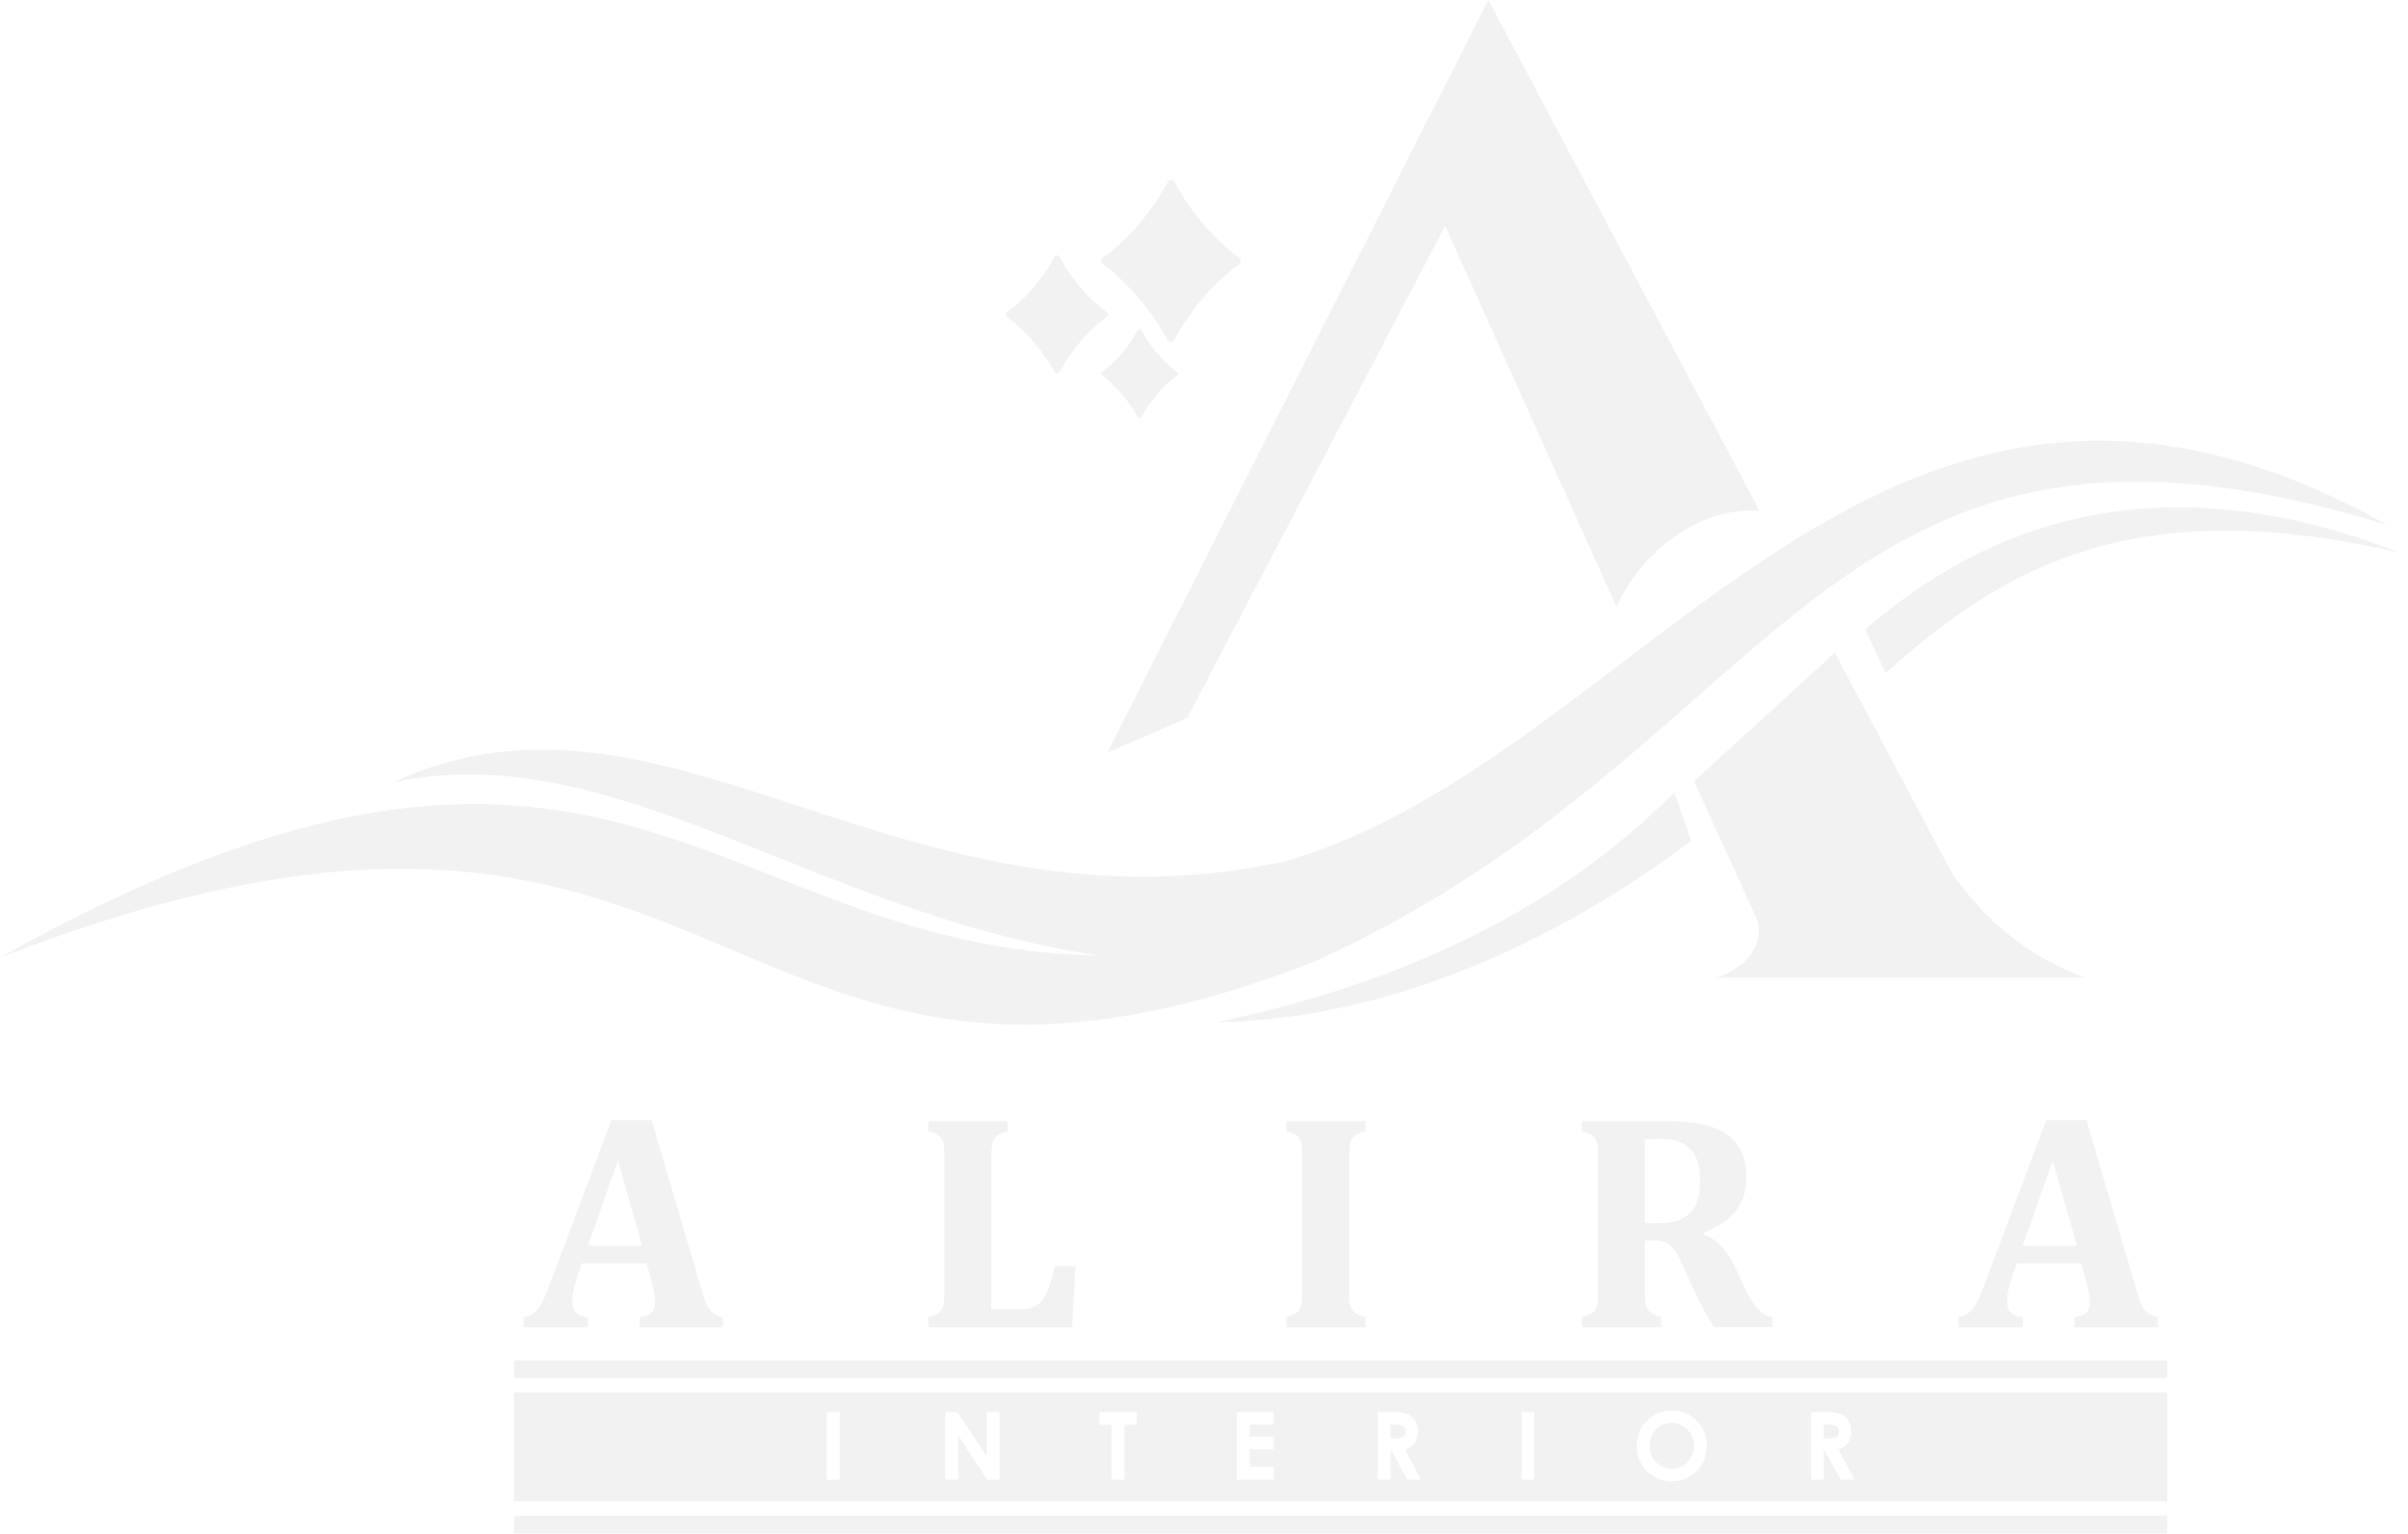
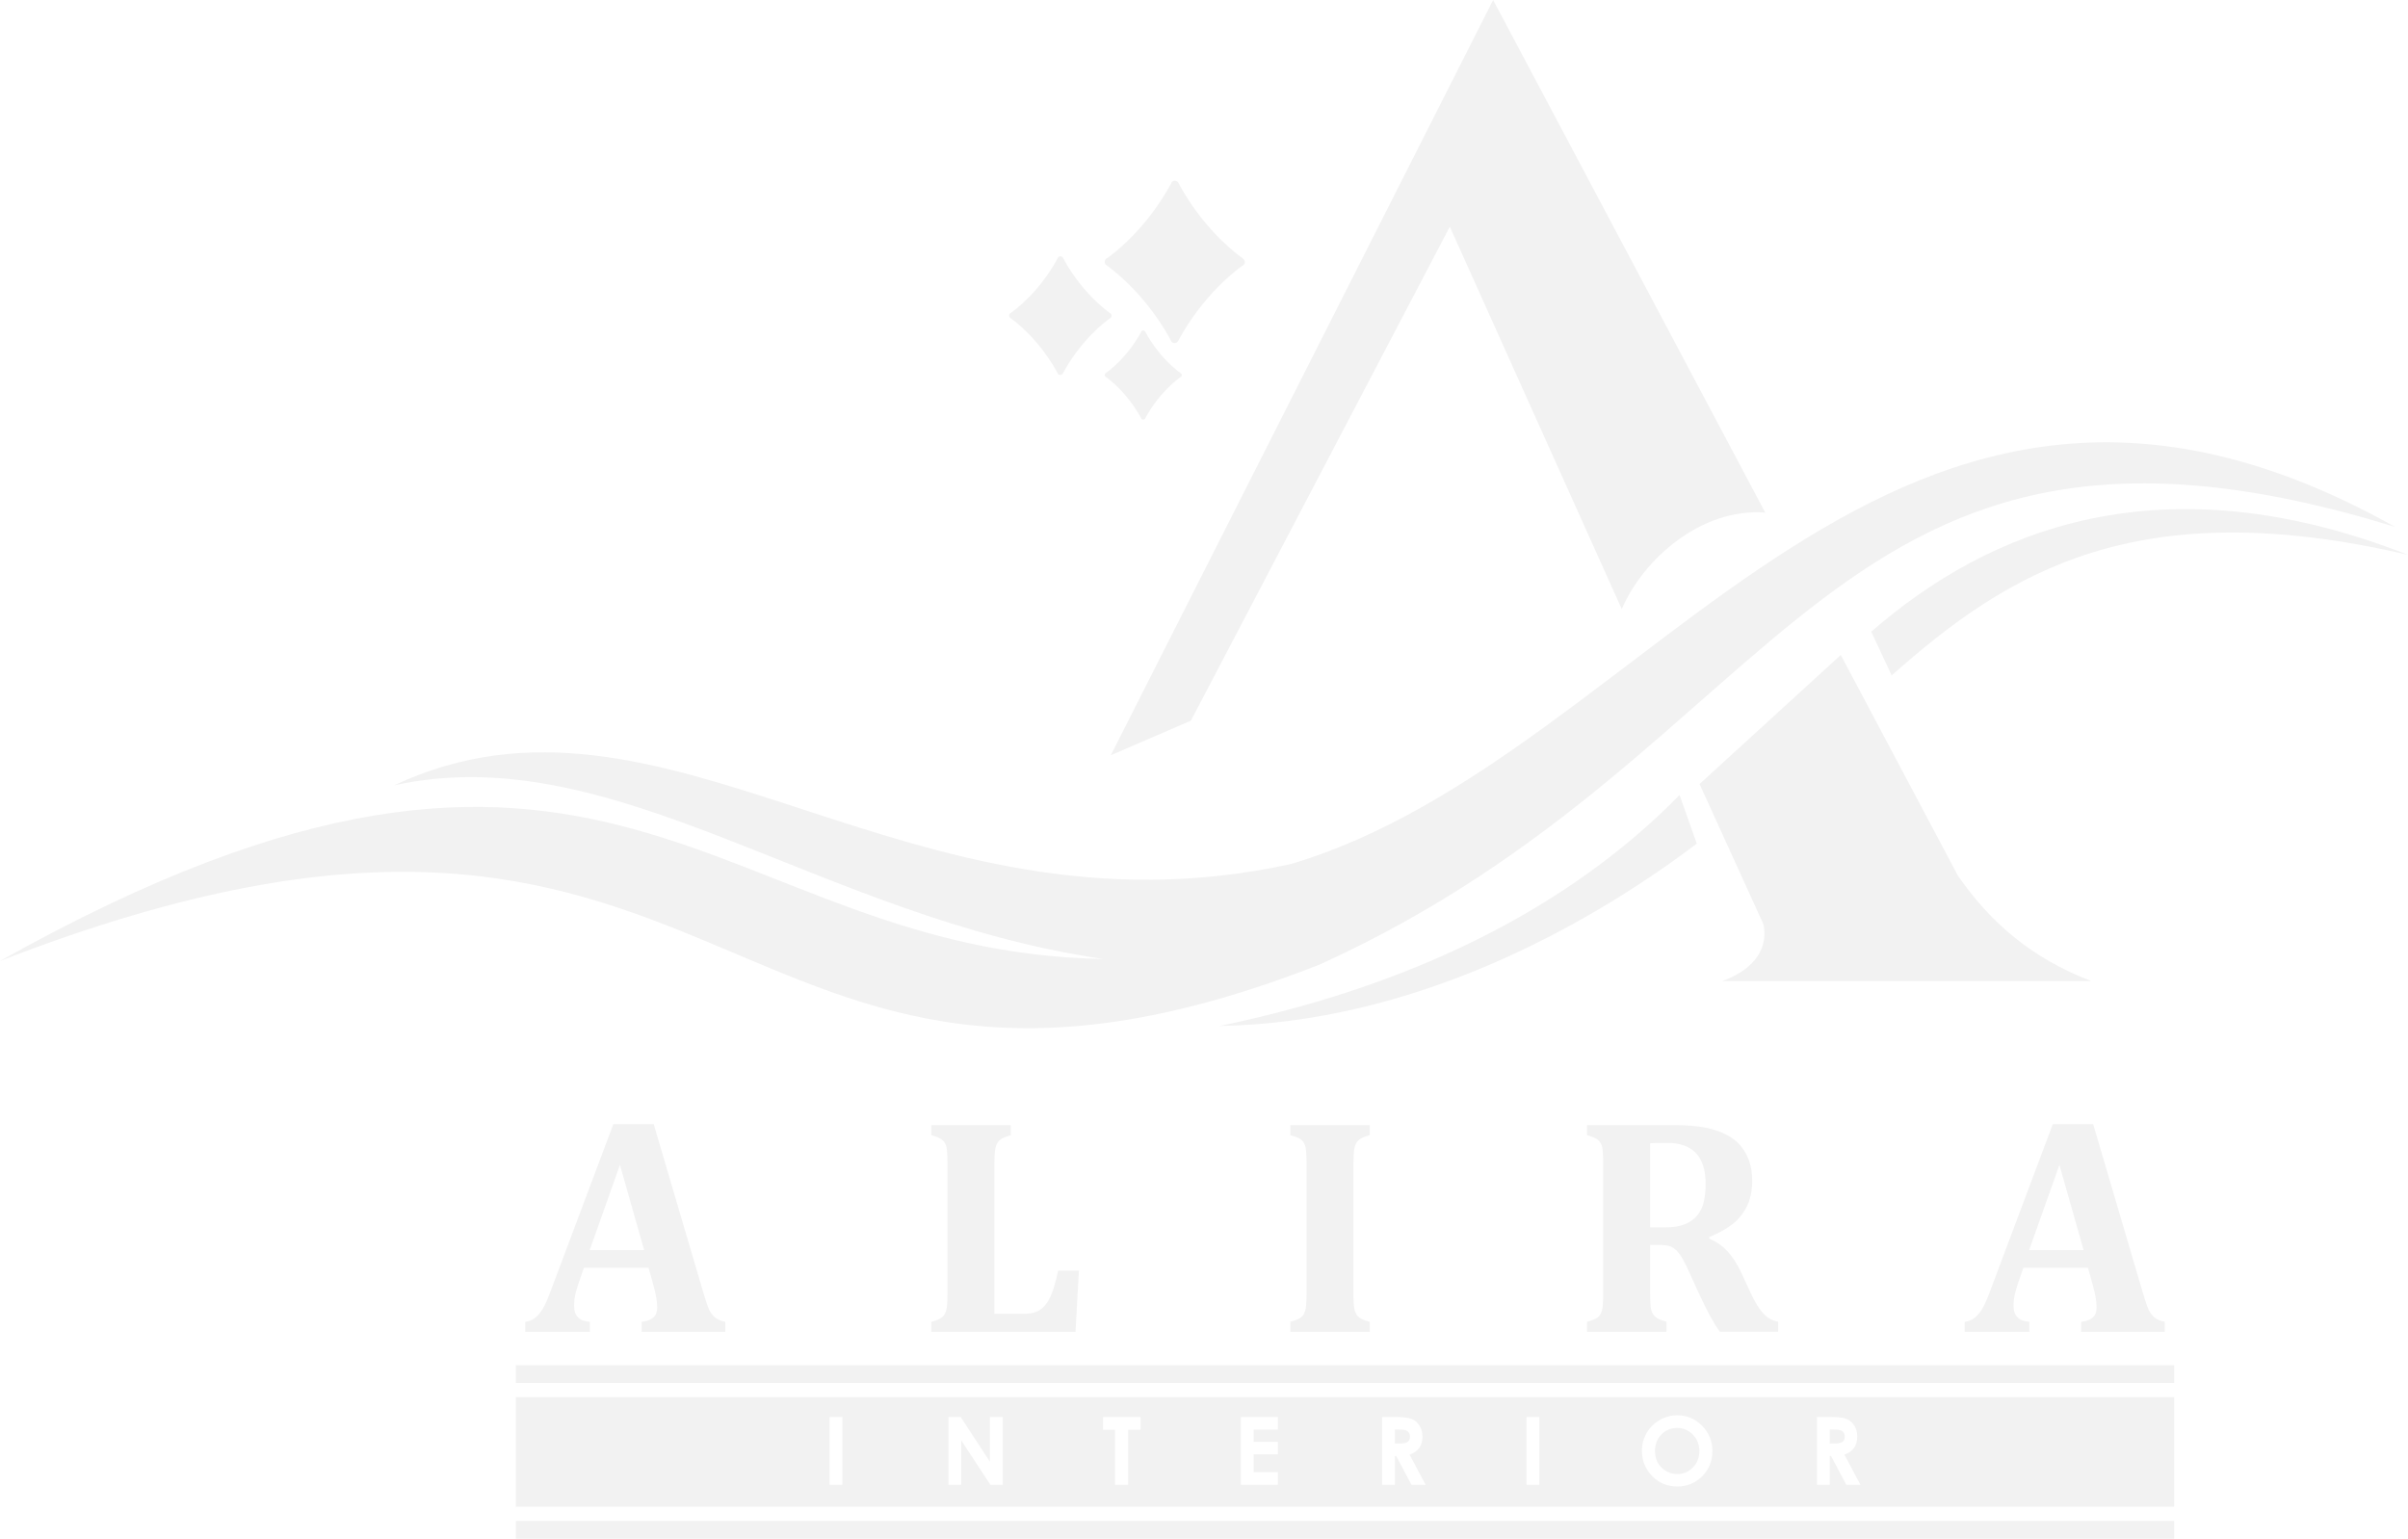
- <svg xmlns="http://www.w3.org/2000/svg" width="157" height="100" viewBox="0 0 157 100" fill="none">
-   <path d="M42.15 82.39H37.947L37.624 83.324C37.532 83.585 37.456 83.842 37.398 84.084C37.34 84.33 37.309 84.591 37.309 84.868C37.309 85.51 37.648 85.855 38.335 85.901V86.551H34.136V85.901C34.378 85.875 34.59 85.786 34.774 85.644C34.959 85.498 35.124 85.306 35.273 85.056C35.423 84.803 35.585 84.449 35.758 83.981L39.86 73.055H42.484L45.73 84.073C45.876 84.565 45.995 84.91 46.091 85.122C46.187 85.325 46.318 85.494 46.475 85.621C46.633 85.748 46.856 85.844 47.136 85.901V86.551H41.704V85.901C42.046 85.863 42.3 85.767 42.465 85.617C42.63 85.467 42.711 85.252 42.711 84.976C42.711 84.776 42.688 84.545 42.645 84.296C42.599 84.046 42.526 83.731 42.419 83.351L42.15 82.39ZM38.324 81.238H41.862L40.291 75.702L38.324 81.238ZM65.687 73.124V73.774C65.453 73.839 65.265 73.912 65.126 73.985C64.988 74.062 64.884 74.162 64.808 74.296C64.734 74.427 64.685 74.596 64.662 74.799C64.638 75.007 64.627 75.268 64.627 75.583V85.379H66.532C66.916 85.379 67.216 85.321 67.451 85.206C67.677 85.087 67.877 84.903 68.046 84.661C68.215 84.415 68.357 84.092 68.48 83.696C68.603 83.301 68.699 82.928 68.768 82.579H70.117L69.898 86.555H60.524V85.905C60.77 85.84 60.962 85.767 61.1 85.686C61.242 85.609 61.346 85.502 61.411 85.368C61.481 85.233 61.527 85.06 61.546 84.857C61.565 84.649 61.577 84.388 61.577 84.073V75.602C61.577 75.295 61.565 75.034 61.55 74.826C61.535 74.615 61.492 74.446 61.423 74.311C61.358 74.181 61.25 74.077 61.112 73.993C60.97 73.912 60.778 73.839 60.524 73.77V73.121H65.687V73.124ZM87.957 84.081C87.957 84.307 87.965 84.519 87.976 84.718C87.991 84.918 88.014 85.076 88.053 85.202C88.095 85.325 88.149 85.429 88.226 85.513C88.303 85.602 88.406 85.675 88.537 85.736C88.668 85.802 88.829 85.855 89.017 85.901V86.551H83.858V85.901C84.104 85.836 84.296 85.763 84.434 85.69C84.576 85.613 84.68 85.51 84.745 85.375C84.814 85.241 84.861 85.068 84.88 84.864C84.899 84.657 84.91 84.396 84.91 84.081V75.591C84.91 75.279 84.899 75.018 84.884 74.815C84.868 74.611 84.826 74.442 84.757 74.308C84.692 74.173 84.584 74.066 84.446 73.989C84.303 73.908 84.111 73.839 83.858 73.77V73.121H89.021V73.77C88.752 73.843 88.556 73.92 88.425 74C88.299 74.085 88.199 74.181 88.137 74.304C88.072 74.423 88.022 74.576 87.999 74.765C87.972 74.957 87.961 75.233 87.961 75.602V84.081H87.957ZM108.302 86.551H103.139V85.901C103.385 85.836 103.577 85.763 103.715 85.69C103.857 85.613 103.961 85.51 104.026 85.375C104.095 85.241 104.141 85.068 104.161 84.864C104.18 84.657 104.191 84.396 104.191 84.081V75.602C104.191 75.295 104.18 75.034 104.164 74.826C104.149 74.615 104.107 74.446 104.038 74.311C103.972 74.181 103.865 74.077 103.726 73.993C103.584 73.912 103.392 73.839 103.139 73.77V73.121H108.87C109.646 73.121 110.303 73.174 110.845 73.282C111.387 73.393 111.859 73.558 112.266 73.778C112.608 73.962 112.896 74.192 113.131 74.473C113.365 74.753 113.546 75.076 113.676 75.445C113.807 75.814 113.872 76.248 113.872 76.736C113.872 77.377 113.757 77.93 113.534 78.387C113.307 78.848 113 79.229 112.616 79.536C112.232 79.84 111.721 80.128 111.079 80.397V80.493C111.563 80.704 111.967 80.984 112.282 81.334C112.601 81.683 112.889 82.129 113.146 82.667L113.765 84.004C114.041 84.603 114.314 85.049 114.587 85.348C114.859 85.648 115.182 85.829 115.559 85.894V86.543H111.771C111.387 86.021 110.96 85.237 110.48 84.204L109.712 82.521C109.485 82.022 109.285 81.668 109.124 81.457C108.959 81.249 108.79 81.103 108.617 81.023C108.444 80.946 108.175 80.904 107.814 80.904H107.242V84.073C107.242 84.565 107.265 84.91 107.307 85.102C107.353 85.302 107.445 85.46 107.576 85.575C107.706 85.694 107.948 85.798 108.302 85.89V86.551ZM107.242 74.296V79.763H108.213C108.736 79.763 109.17 79.694 109.512 79.555C109.85 79.413 110.123 79.217 110.322 78.964C110.522 78.71 110.661 78.414 110.734 78.072C110.81 77.73 110.849 77.358 110.849 76.951C110.849 76.059 110.641 75.391 110.223 74.942C109.804 74.496 109.178 74.273 108.352 74.273C107.787 74.277 107.418 74.284 107.242 74.296ZM135.696 82.39H131.497L131.175 83.324C131.082 83.585 131.006 83.842 130.948 84.084C130.89 84.33 130.86 84.591 130.86 84.868C130.86 85.51 131.198 85.855 131.885 85.901V86.551H127.686V85.901C127.928 85.875 128.14 85.786 128.324 85.644C128.508 85.498 128.674 85.306 128.824 85.056C128.973 84.803 129.135 84.449 129.308 83.981L133.41 73.055H136.034L139.28 84.073C139.426 84.565 139.545 84.91 139.641 85.122C139.737 85.325 139.868 85.494 140.026 85.621C140.183 85.748 140.406 85.844 140.686 85.901V86.551H135.254V85.901C135.596 85.863 135.85 85.767 136.011 85.617C136.176 85.467 136.257 85.252 136.257 84.976C136.257 84.776 136.234 84.545 136.192 84.296C136.146 84.046 136.073 83.731 135.965 83.351L135.696 82.39ZM131.874 81.238H135.412L133.841 75.702L131.874 81.238Z" fill="#F2F2F2" />
-   <path d="M33.525 98.844V100H141.297V98.844H33.525ZM33.525 90.803V97.918H141.297V90.803H33.525ZM54.746 96.493H53.913V92.086H54.746V96.493ZM65.168 96.493H64.365L62.471 93.604V96.493H61.638V92.086H62.433L64.331 94.987V92.086H65.168V96.493ZM74.123 92.916H73.316V96.493H72.463V92.916H71.684V92.086H74.123V92.916ZM83.047 92.909H81.476V93.7H83.047V94.51H81.476V95.671H83.047V96.493H80.642V92.086H83.047V92.909ZM91.733 96.493L90.742 94.626H90.657V96.493H89.823V92.086H90.715C91.203 92.086 91.548 92.129 91.756 92.217C91.963 92.302 92.129 92.448 92.255 92.651C92.382 92.851 92.444 93.089 92.444 93.366C92.444 93.654 92.374 93.896 92.236 94.092C92.098 94.288 91.89 94.434 91.61 94.534L92.651 96.493H91.733ZM100.042 96.493H99.209V92.086H100.042V96.493ZM110.626 95.936C110.18 96.381 109.646 96.604 109.012 96.604C108.351 96.604 107.802 96.374 107.364 95.916C106.926 95.459 106.707 94.918 106.707 94.288C106.707 93.865 106.811 93.481 107.015 93.124C107.218 92.774 107.499 92.494 107.856 92.286C108.213 92.079 108.597 91.975 109.008 91.975C109.631 91.975 110.165 92.202 110.614 92.651C111.064 93.104 111.286 93.654 111.286 94.303C111.286 94.945 111.067 95.49 110.626 95.936ZM119.991 96.493L119 94.626H118.916V96.493H118.082V92.086H118.973C119.461 92.086 119.807 92.129 120.014 92.217C120.222 92.302 120.387 92.448 120.514 92.651C120.641 92.851 120.702 93.089 120.702 93.366C120.702 93.654 120.633 93.896 120.495 94.092C120.356 94.288 120.149 94.434 119.868 94.534L120.91 96.493H119.991ZM33.525 88.717V89.874H141.297V88.717H33.525Z" fill="#F2F2F2" />
-   <path d="M91.633 93.354C91.633 93.519 91.583 93.635 91.483 93.704C91.379 93.777 91.195 93.811 90.922 93.811H90.657V92.901H90.891C91.118 92.901 91.272 92.916 91.356 92.951C91.441 92.981 91.51 93.031 91.56 93.104C91.61 93.174 91.633 93.258 91.633 93.354Z" fill="#F2F2F2" />
-   <path d="M110.441 94.299C110.441 94.722 110.303 95.075 110.022 95.363C109.742 95.647 109.408 95.793 109.012 95.793C108.659 95.793 108.351 95.682 108.079 95.459C107.729 95.179 107.556 94.791 107.556 94.303C107.556 93.865 107.694 93.508 107.971 93.224C108.248 92.939 108.59 92.797 108.997 92.797C109.396 92.797 109.738 92.943 110.019 93.235C110.299 93.523 110.441 93.88 110.441 94.299Z" fill="#F2F2F2" />
-   <path d="M119.892 93.354C119.892 93.519 119.842 93.635 119.742 93.704C119.638 93.777 119.454 93.811 119.185 93.811H118.916V92.901H119.15C119.377 92.901 119.531 92.916 119.615 92.951C119.7 92.981 119.769 93.031 119.819 93.104C119.869 93.174 119.892 93.258 119.892 93.354Z" fill="#F2F2F2" />
-   <path d="M80.853 16.884C80.884 16.926 80.9 16.976 80.9 17.034C80.9 17.145 80.83 17.241 80.731 17.276C80.331 17.56 78.187 19.166 76.582 22.128C76.551 22.204 76.486 22.27 76.401 22.289C76.378 22.293 76.359 22.297 76.336 22.297C76.247 22.297 76.167 22.254 76.121 22.177C76.109 22.158 76.098 22.139 76.09 22.12C75.882 21.716 74.503 19.162 71.953 17.264C71.86 17.226 71.795 17.134 71.795 17.026V17.018C71.795 16.968 71.807 16.918 71.833 16.876C71.864 16.826 71.91 16.788 71.964 16.768C72.294 16.538 74.461 14.951 76.098 11.947C76.124 11.832 76.228 11.744 76.351 11.744C76.401 11.744 76.451 11.759 76.489 11.782C76.543 11.813 76.585 11.863 76.609 11.924C76.766 12.236 78.145 14.855 80.761 16.792C80.796 16.822 80.83 16.849 80.853 16.884Z" fill="#F2F2F2" />
-   <path d="M76.778 24.294C76.793 24.317 76.804 24.348 76.804 24.375C76.804 24.436 76.766 24.49 76.712 24.509C76.493 24.667 75.314 25.55 74.43 27.179C74.411 27.221 74.377 27.256 74.331 27.268C74.319 27.271 74.307 27.271 74.292 27.271C74.242 27.271 74.2 27.248 74.173 27.206C74.165 27.195 74.161 27.187 74.158 27.175C74.042 26.953 73.286 25.547 71.879 24.502C71.83 24.482 71.795 24.429 71.795 24.371V24.367C71.795 24.34 71.803 24.313 71.814 24.29C71.83 24.263 71.856 24.244 71.883 24.233C72.064 24.106 73.259 23.23 74.158 21.582C74.173 21.521 74.227 21.471 74.296 21.471C74.323 21.471 74.35 21.478 74.373 21.494C74.403 21.513 74.427 21.54 74.438 21.57C74.526 21.743 75.283 23.184 76.724 24.248C76.747 24.26 76.766 24.275 76.778 24.294Z" fill="#F2F2F2" />
-   <path d="M72.21 20.41C72.233 20.441 72.245 20.48 72.245 20.518C72.245 20.599 72.191 20.668 72.122 20.695C71.83 20.902 70.262 22.078 69.087 24.244C69.064 24.302 69.014 24.348 68.952 24.363C68.937 24.367 68.921 24.367 68.902 24.367C68.837 24.367 68.779 24.336 68.745 24.283C68.737 24.271 68.73 24.256 68.726 24.24C68.572 23.945 67.566 22.078 65.698 20.687C65.629 20.656 65.583 20.591 65.583 20.51V20.506C65.583 20.472 65.591 20.433 65.61 20.403C65.633 20.368 65.664 20.337 65.706 20.326C65.948 20.157 67.535 18.997 68.73 16.799C68.749 16.715 68.826 16.653 68.914 16.653C68.952 16.653 68.987 16.665 69.014 16.684C69.056 16.707 69.087 16.745 69.102 16.788C69.217 17.018 70.228 18.931 72.141 20.353C72.171 20.364 72.195 20.387 72.21 20.41Z" fill="#F2F2F2" />
-   <path d="M155.657 34.244C122.769 15.793 107.633 49.103 83.892 56.152C58.726 61.653 43.387 42.715 25.604 51.039C39.922 47.877 53.202 59.621 71.684 62.318C46.318 61.895 39.66 40.214 0 62.453C48.596 43.571 46.11 78.23 85.763 62.683C116.653 48.654 118.739 22.838 155.657 34.244Z" fill="#F2F2F2" />
-   <path d="M156.494 36.057C140.46 29.765 129.204 34.432 121.613 41.051L122.938 43.894C130.537 37.144 138.904 31.966 156.494 36.057Z" fill="#F2F2F2" />
-   <path d="M72.191 49.08L77.396 46.833L94.222 14.732L105.397 39.584C106.777 36.368 110.522 33.003 114.721 33.31L97.038 0L72.191 49.08Z" fill="#F2F2F2" />
-   <path d="M110.453 50.951L119.63 42.565L127.24 56.901C129.353 59.963 132.062 62.283 135.907 63.755H111.936C113.58 63.163 114.986 61.961 114.605 60.067L110.453 50.951Z" fill="#F2F2F2" />
-   <path d="M109.155 51.665L110.273 54.827C102.858 60.42 91.66 66.463 79.26 66.674C93.416 63.747 102.954 58 109.155 51.665Z" fill="#F2F2F2" />
+ <svg xmlns="http://www.w3.org/2000/svg" width="1923" height="1229" viewBox="0 0 1923 1229" fill="none">
+   <path d="M517.937 1012.58H466.294L462.329 1024.05C461.196 1027.26 460.252 1030.42 459.544 1033.4C458.836 1036.42 458.458 1039.63 458.458 1043.03C458.458 1050.91 462.612 1055.16 471.062 1055.73V1063.71H419.467V1055.73C422.441 1055.4 425.037 1054.31 427.303 1052.57C429.569 1050.77 431.599 1048.41 433.44 1045.34C435.281 1042.23 437.263 1037.88 439.387 1032.12L489.803 897.849H522.044L561.932 1033.26C563.726 1039.3 565.189 1043.55 566.369 1046.14C567.549 1048.65 569.154 1050.72 571.09 1052.28C573.025 1053.84 575.763 1055.02 579.209 1055.73V1063.71H512.461V1055.73C516.662 1055.26 519.778 1054.08 521.808 1052.24C523.837 1050.39 524.829 1047.75 524.829 1044.35C524.829 1041.9 524.546 1039.06 524.026 1035.99C523.46 1032.93 522.563 1029.05 521.241 1024.38L517.937 1012.58ZM470.92 998.413H514.396L495.09 930.379L470.92 998.413ZM807.163 898.699V906.678C804.284 907.48 801.97 908.377 800.271 909.274C798.572 910.219 797.297 911.446 796.353 913.099C795.456 914.704 794.843 916.781 794.559 919.284C794.276 921.833 794.134 925.044 794.134 928.915V1049.31H817.548C822.269 1049.31 825.951 1048.6 828.83 1047.18C831.615 1045.72 834.07 1043.45 836.147 1040.48C838.224 1037.46 839.971 1033.49 841.481 1028.63C842.992 1023.77 844.172 1019.19 845.022 1014.89H861.591L858.9 1063.76H743.719V1055.78C746.74 1054.97 749.101 1054.08 750.8 1053.09C752.547 1052.14 753.821 1050.82 754.624 1049.17C755.473 1047.51 756.04 1045.39 756.276 1042.89C756.512 1040.34 756.654 1037.13 756.654 1033.26V929.151C756.654 925.374 756.512 922.164 756.323 919.614C756.134 917.017 755.615 914.94 754.765 913.288C753.963 911.682 752.641 910.408 750.942 909.369C749.195 908.377 746.835 907.48 743.719 906.631V898.652H807.163V898.699ZM1080.81 1033.35C1080.81 1036.14 1080.91 1038.73 1081.05 1041.19C1081.24 1043.64 1081.52 1045.58 1081.99 1047.14C1082.51 1048.65 1083.17 1049.92 1084.12 1050.96C1085.06 1052.05 1086.33 1052.94 1087.94 1053.7C1089.54 1054.5 1091.53 1055.16 1093.84 1055.73V1063.71H1030.44V1055.73C1033.46 1054.93 1035.83 1054.03 1037.52 1053.13C1039.27 1052.19 1040.55 1050.91 1041.35 1049.26C1042.2 1047.61 1042.76 1045.48 1043 1042.98C1043.24 1040.43 1043.38 1037.22 1043.38 1033.35V929.01C1043.38 925.185 1043.24 921.975 1043.05 919.472C1042.86 916.97 1042.34 914.893 1041.49 913.24C1040.69 911.588 1039.37 910.266 1037.67 909.322C1035.92 908.33 1033.56 907.48 1030.44 906.631V898.652H1093.89V906.631C1090.58 907.528 1088.18 908.472 1086.57 909.463C1085.01 910.502 1083.79 911.682 1083.03 913.193C1082.23 914.657 1081.61 916.545 1081.33 918.859C1081 921.219 1080.86 924.619 1080.86 929.151V1033.35H1080.81ZM1330.81 1063.71H1267.37V1055.73C1270.39 1054.93 1272.75 1054.03 1274.45 1053.13C1276.19 1052.19 1277.47 1050.91 1278.27 1049.26C1279.12 1047.61 1279.69 1045.48 1279.92 1042.98C1280.16 1040.43 1280.3 1037.22 1280.3 1033.35V929.151C1280.3 925.374 1280.16 922.164 1279.97 919.614C1279.78 917.017 1279.26 914.94 1278.41 913.288C1277.61 911.682 1276.29 910.408 1274.59 909.369C1272.84 908.377 1270.48 907.48 1267.37 906.631V898.652H1337.8C1347.33 898.652 1355.4 899.313 1362.06 900.634C1368.72 902.004 1374.52 904.034 1379.53 906.725C1383.73 908.991 1387.27 911.824 1390.15 915.271C1393.03 918.717 1395.25 922.683 1396.85 927.215C1398.46 931.748 1399.26 937.083 1399.26 943.079C1399.26 950.964 1397.84 957.762 1395.1 963.381C1392.32 969.046 1388.54 973.72 1383.82 977.497C1379.1 981.227 1372.82 984.768 1364.94 988.073V989.253C1370.89 991.85 1375.84 995.296 1379.72 999.593C1383.63 1003.89 1387.17 1009.37 1390.34 1015.98L1397.94 1032.41C1401.33 1039.77 1404.69 1045.25 1408.04 1048.93C1411.39 1052.61 1415.35 1054.83 1419.98 1055.63V1063.61H1373.44C1368.72 1057.19 1363.48 1047.56 1357.58 1034.86L1348.13 1014.18C1345.35 1008.04 1342.89 1003.7 1340.91 1001.1C1338.88 998.554 1336.81 996.76 1334.68 995.769C1332.56 994.824 1329.25 994.305 1324.82 994.305H1317.78V1033.26C1317.78 1039.3 1318.06 1043.55 1318.58 1045.91C1319.15 1048.36 1320.28 1050.3 1321.89 1051.72C1323.49 1053.18 1326.47 1054.45 1330.81 1055.59V1063.71ZM1317.78 913.099V980.283H1329.72C1336.14 980.283 1341.48 979.433 1345.68 977.733C1349.83 975.986 1353.19 973.579 1355.64 970.462C1358.1 967.346 1359.79 963.711 1360.69 959.509C1361.64 955.307 1362.11 950.727 1362.11 945.723C1362.11 934.769 1359.56 926.554 1354.41 921.031C1349.27 915.554 1341.57 912.815 1331.42 912.815C1324.48 912.863 1319.95 912.957 1317.78 913.099ZM1667.43 1012.58H1615.84L1611.87 1024.05C1610.74 1027.26 1609.79 1030.42 1609.09 1033.4C1608.38 1036.42 1608 1039.63 1608 1043.03C1608 1050.91 1612.15 1055.16 1620.6 1055.73V1063.71H1569.01V1055.73C1571.98 1055.4 1574.58 1054.31 1576.84 1052.57C1579.11 1050.77 1581.14 1048.41 1582.98 1045.34C1584.82 1042.23 1586.8 1037.88 1588.93 1032.12L1639.34 897.849H1671.58L1711.47 1033.26C1713.27 1039.3 1714.73 1043.55 1715.91 1046.14C1717.09 1048.65 1718.7 1050.72 1720.63 1052.28C1722.57 1053.84 1725.3 1055.02 1728.75 1055.73V1063.71H1662V1055.73C1666.2 1055.26 1669.32 1054.08 1671.3 1052.24C1673.33 1050.39 1674.32 1047.75 1674.32 1044.35C1674.32 1041.9 1674.04 1039.06 1673.52 1035.99C1672.95 1032.93 1672.06 1029.05 1670.74 1024.38L1667.43 1012.58ZM1620.46 998.413H1663.94L1644.63 930.379L1620.46 998.413Z" fill="#F2F2F2" />
+   <path d="M411.958 1214.79V1229H1736.25V1214.79H411.958ZM411.958 1115.97V1203.41H1736.25V1115.97H411.958ZM672.72 1185.89H662.476V1131.74H672.72V1185.89ZM800.787 1185.89H790.921L767.649 1150.39V1185.89H757.406V1131.74H767.177L790.496 1167.39V1131.74H800.787V1185.89ZM910.823 1141.94H900.909V1185.89H890.43V1141.94H880.847V1131.74H910.823V1141.94ZM1020.48 1141.84H1001.17V1151.57H1020.48V1161.53H1001.17V1175.79H1020.48V1185.89H990.93V1131.74H1020.48V1141.84ZM1127.21 1185.89L1115.03 1162.95H1113.99V1185.89H1103.75V1131.74H1114.7C1120.7 1131.74 1124.95 1132.26 1127.49 1133.35C1130.04 1134.39 1132.07 1136.18 1133.63 1138.68C1135.19 1141.14 1135.94 1144.06 1135.94 1147.46C1135.94 1151 1135.09 1153.98 1133.4 1156.39C1131.7 1158.79 1129.15 1160.59 1125.7 1161.82L1138.49 1185.89H1127.21ZM1229.32 1185.89H1219.07V1131.74H1229.32V1185.89ZM1359.37 1179.05C1353.89 1184.53 1347.33 1187.26 1339.54 1187.26C1331.42 1187.26 1324.67 1184.43 1319.29 1178.81C1313.91 1173.19 1311.22 1166.54 1311.22 1158.79C1311.22 1153.6 1312.49 1148.88 1314.99 1144.49C1317.5 1140.19 1320.94 1136.75 1325.33 1134.2C1329.72 1131.65 1334.44 1130.37 1339.49 1130.37C1347.14 1130.37 1353.7 1133.16 1359.22 1138.68C1364.75 1144.25 1367.49 1151 1367.49 1158.98C1367.49 1166.87 1364.79 1173.57 1359.37 1179.05ZM1474.45 1185.89L1462.27 1162.95H1461.24V1185.89H1450.99V1131.74H1461.94C1467.94 1131.74 1472.19 1132.26 1474.74 1133.35C1477.28 1134.39 1479.31 1136.18 1480.87 1138.68C1482.43 1141.14 1483.19 1144.06 1483.19 1147.46C1483.19 1151 1482.34 1153.98 1480.64 1156.39C1478.94 1158.79 1476.39 1160.59 1472.94 1161.82L1485.73 1185.89H1474.45ZM411.958 1090.34V1104.55H1736.25V1090.34H411.958Z" fill="#F2F2F2" />
+   <path d="M1125.98 1147.32C1125.98 1149.35 1125.37 1150.77 1124.14 1151.62C1122.87 1152.51 1120.6 1152.94 1117.25 1152.94H1113.99V1141.75H1116.87C1119.66 1141.75 1121.55 1141.94 1122.58 1142.36C1123.62 1142.74 1124.47 1143.36 1125.09 1144.25C1125.7 1145.1 1125.98 1146.14 1125.98 1147.32Z" fill="#F2F2F2" />
+   <path d="M1357.1 1158.94C1357.1 1164.13 1355.4 1168.47 1351.96 1172.01C1348.51 1175.51 1344.4 1177.3 1339.54 1177.3C1335.2 1177.3 1331.42 1175.93 1328.07 1173.19C1323.77 1169.75 1321.65 1164.98 1321.65 1158.98C1321.65 1153.6 1323.35 1149.21 1326.75 1145.72C1330.15 1142.22 1334.35 1140.48 1339.35 1140.48C1344.26 1140.48 1348.46 1142.27 1351.91 1145.86C1355.35 1149.4 1357.1 1153.79 1357.1 1158.94Z" fill="#F2F2F2" />
+   <path d="M1473.23 1147.32C1473.23 1149.35 1472.61 1150.77 1471.38 1151.62C1470.11 1152.51 1467.84 1152.94 1464.54 1152.94H1461.24V1141.75H1464.11C1466.9 1141.75 1468.79 1141.94 1469.83 1142.36C1470.87 1142.74 1471.71 1143.36 1472.33 1144.25C1472.94 1145.1 1473.23 1146.14 1473.23 1147.32Z" fill="#F2F2F2" />
+   <path d="M993.526 207.501C993.903 208.02 994.092 208.634 994.092 209.342C994.092 210.711 993.242 211.892 992.015 212.317C987.106 215.81 960.765 235.545 941.034 271.947C940.656 272.891 939.853 273.694 938.815 273.93C938.532 273.977 938.296 274.024 938.012 274.024C936.927 274.024 935.935 273.505 935.369 272.56C935.227 272.324 935.086 272.088 934.991 271.852C932.442 266.895 915.496 235.498 884.151 212.175C883.018 211.703 882.216 210.57 882.216 209.248V209.153C882.216 208.54 882.357 207.926 882.688 207.407C883.066 206.793 883.632 206.321 884.293 206.085C888.353 203.252 914.976 183.753 935.086 146.832C935.416 145.416 936.691 144.33 938.201 144.33C938.815 144.33 939.429 144.519 939.901 144.802C940.561 145.18 941.081 145.794 941.364 146.549C943.299 150.373 960.246 182.573 992.393 206.368C992.818 206.746 993.242 207.076 993.526 207.501Z" fill="#F2F2F2" />
+   <path d="M943.441 298.575C943.63 298.858 943.771 299.236 943.771 299.566C943.771 300.322 943.299 300.983 942.638 301.219C939.948 303.154 925.456 314.013 914.599 334.032C914.363 334.551 913.938 334.976 913.371 335.118C913.23 335.165 913.088 335.165 912.899 335.165C912.286 335.165 911.766 334.882 911.436 334.362C911.341 334.221 911.294 334.126 911.247 333.985C909.831 331.246 900.531 313.966 883.254 301.124C882.641 300.888 882.216 300.227 882.216 299.519V299.472C882.216 299.141 882.31 298.811 882.452 298.528C882.641 298.197 882.971 297.961 883.302 297.819C885.52 296.261 900.201 285.497 911.247 265.243C911.436 264.487 912.097 263.873 912.946 263.873C913.277 263.873 913.607 263.968 913.891 264.157C914.268 264.393 914.551 264.723 914.693 265.101C915.779 267.225 925.078 284.93 942.78 298.008C943.063 298.15 943.299 298.339 943.441 298.575Z" fill="#F2F2F2" />
+   <path d="M887.314 250.842C887.597 251.22 887.739 251.692 887.739 252.164C887.739 253.156 887.078 254.006 886.228 254.336C882.64 256.886 863.381 271.333 848.936 297.961C848.653 298.669 848.039 299.236 847.284 299.424C847.095 299.472 846.906 299.472 846.67 299.472C845.868 299.472 845.16 299.094 844.735 298.433C844.64 298.291 844.546 298.102 844.499 297.914C842.61 294.278 830.243 271.333 807.301 254.242C806.451 253.864 805.885 253.061 805.885 252.07V252.023C805.885 251.598 805.979 251.126 806.215 250.748C806.498 250.323 806.876 249.945 807.395 249.804C810.369 247.726 829.865 233.468 844.546 206.462C844.782 205.423 845.726 204.668 846.812 204.668C847.284 204.668 847.709 204.81 848.039 205.046C848.558 205.329 848.936 205.801 849.125 206.321C850.541 209.153 862.956 232.665 886.464 250.134C886.842 250.276 887.125 250.559 887.314 250.842Z" fill="#F2F2F2" />
+   <path d="M1912.71 420.856C1508.58 194.092 1322.6 603.476 1030.87 690.112C721.626 757.721 533.135 524.961 314.623 627.271C490.556 588.415 653.745 732.745 880.849 765.889C569.153 760.695 487.346 494.225 0 767.541C597.146 535.489 566.604 961.445 1053.86 770.374C1433.43 597.952 1459.07 280.681 1912.71 420.856Z" fill="#F2F2F2" />
+   <path d="M1923 443.141C1725.97 365.806 1587.65 423.17 1494.38 504.518L1510.66 539.455C1604.03 456.502 1706.85 392.859 1923 443.141Z" fill="#F2F2F2" />
+   <path d="M887.08 603.193L951.043 575.573L1157.8 181.062L1295.12 486.482C1312.07 446.965 1358.09 405.606 1409.69 409.383L1192.4 0L887.08 603.193Z" fill="#F2F2F2" />
+   <path d="M1357.24 626.185L1470.02 523.119L1563.53 699.318C1589.49 736.947 1622.77 765.464 1670.02 783.546H1375.46C1395.67 776.275 1412.94 761.498 1408.27 738.222L1357.24 626.185Z" fill="#F2F2F2" />
+   <path d="M1341.29 634.967L1355.03 673.823C1263.92 742.565 1126.32 816.831 973.938 819.428C1147.89 783.452 1265.1 712.821 1341.29 634.967Z" fill="#F2F2F2" />
</svg>
